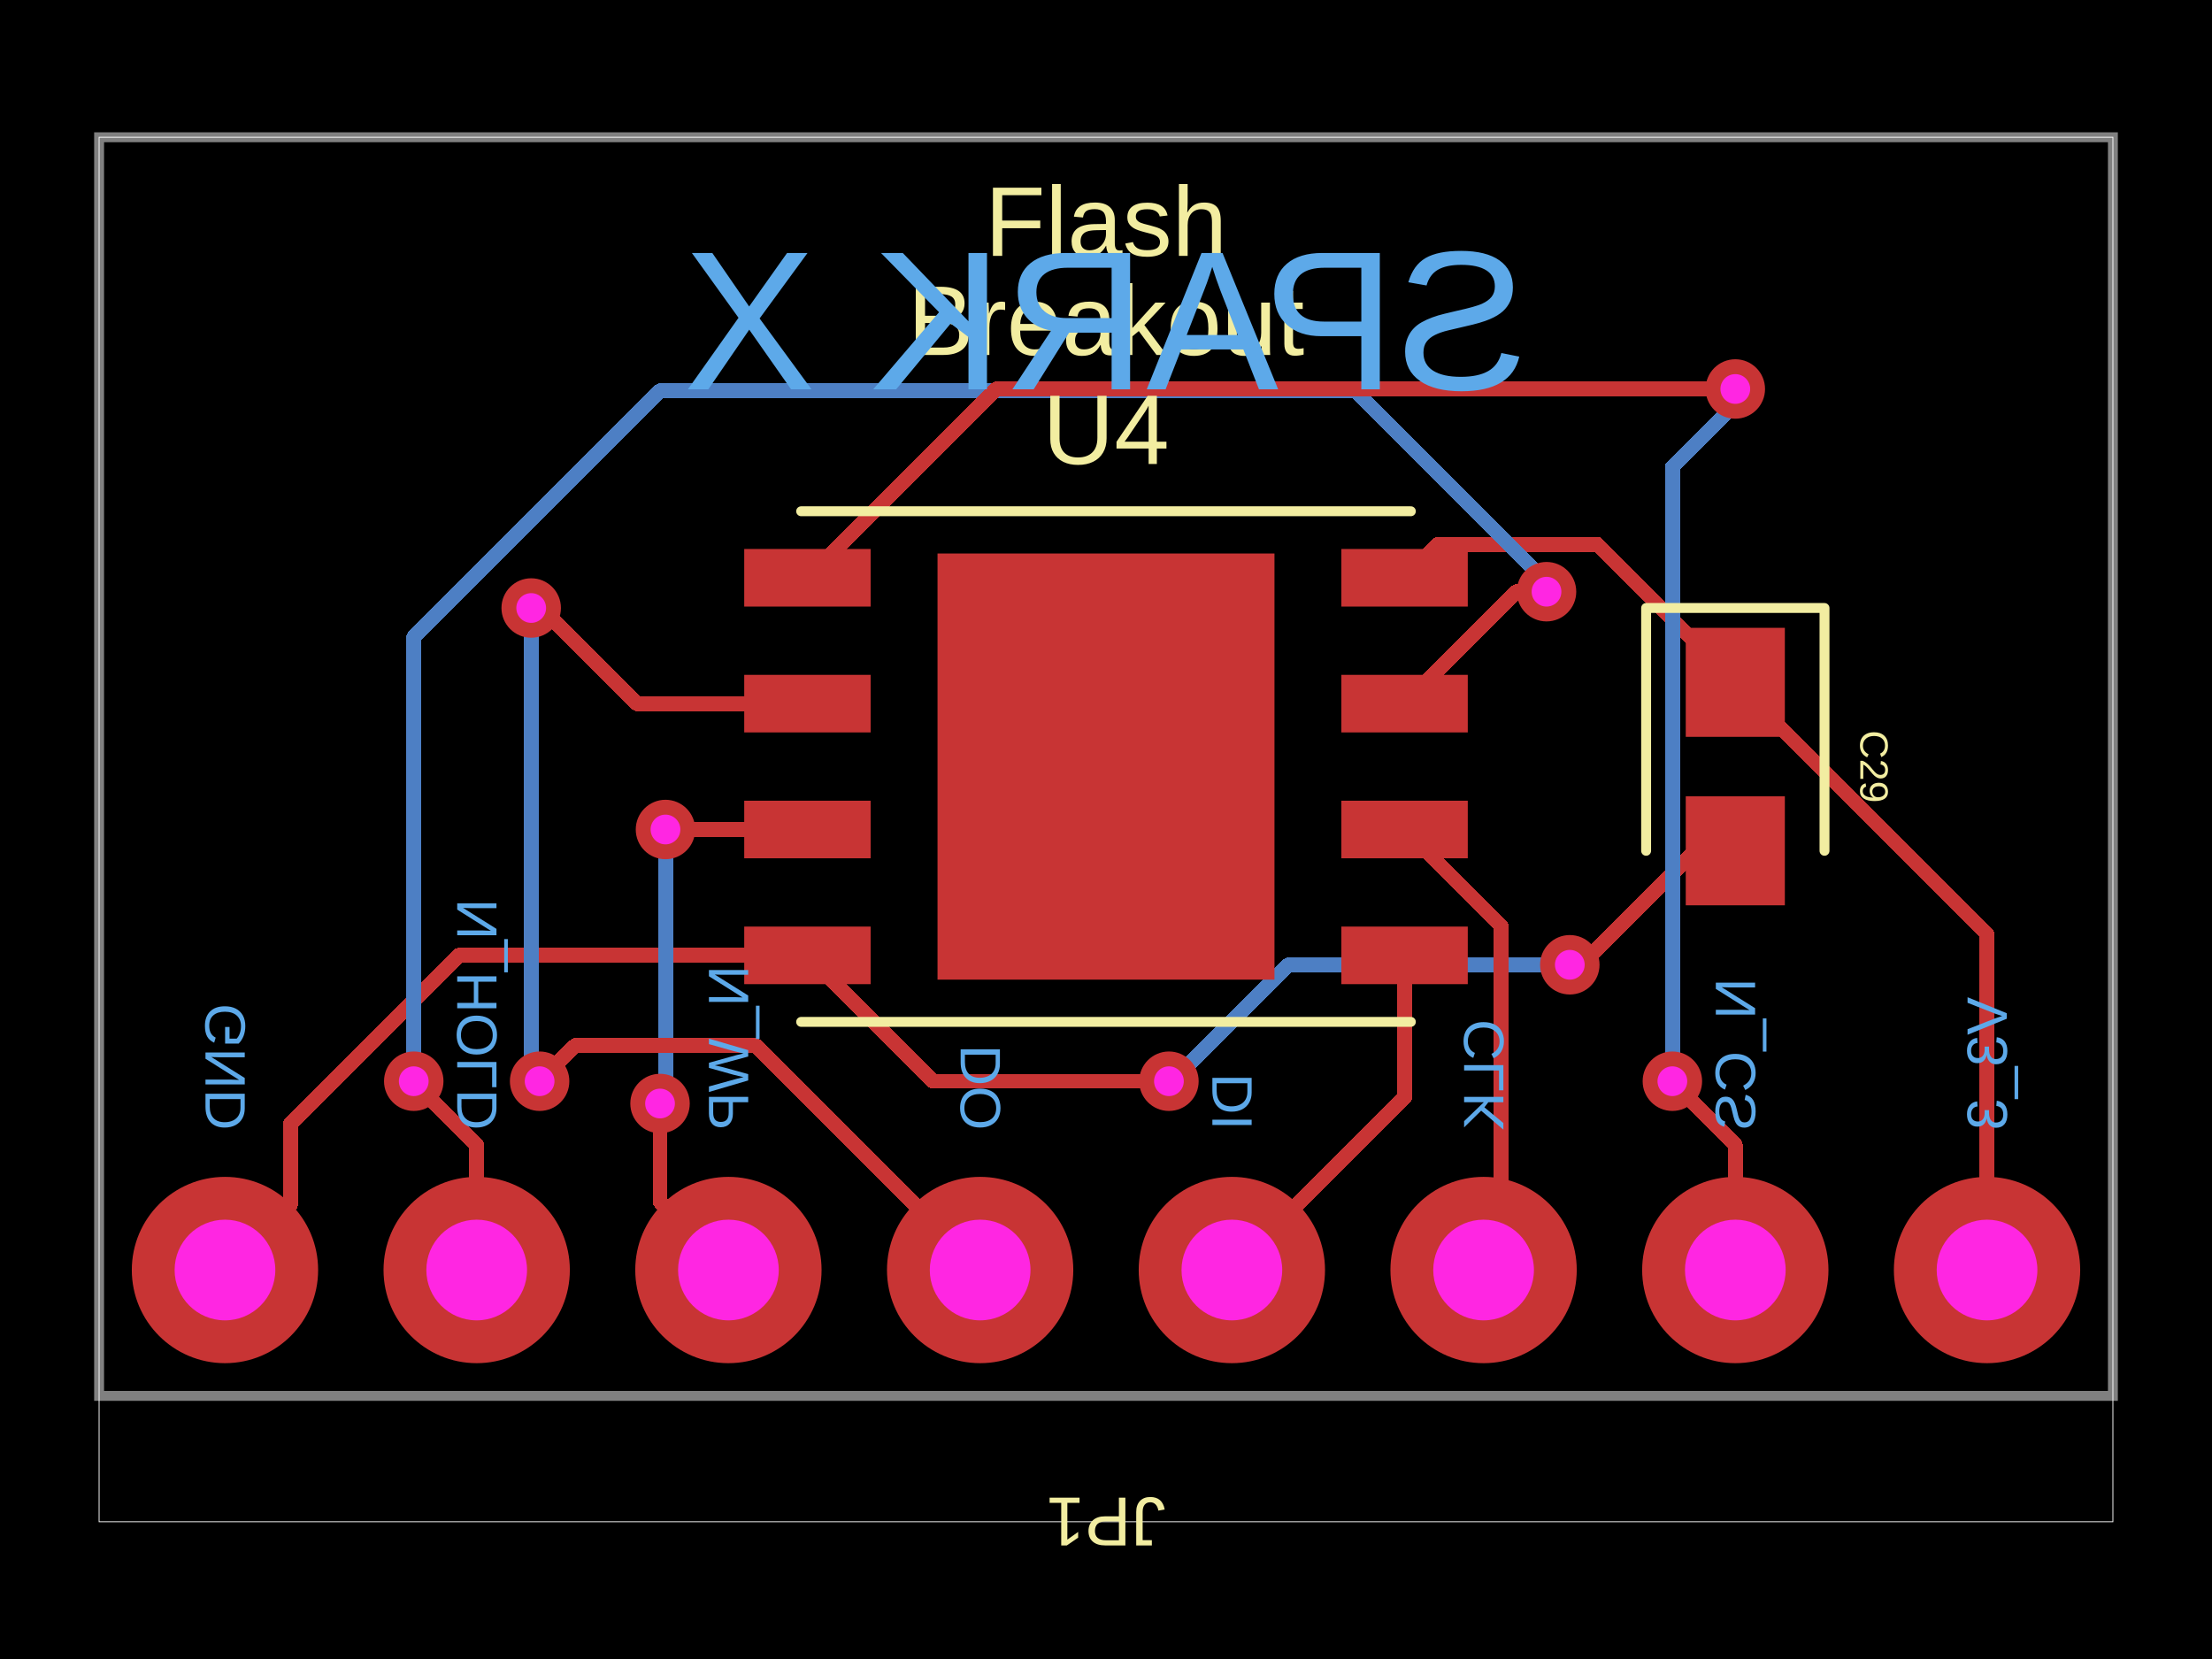
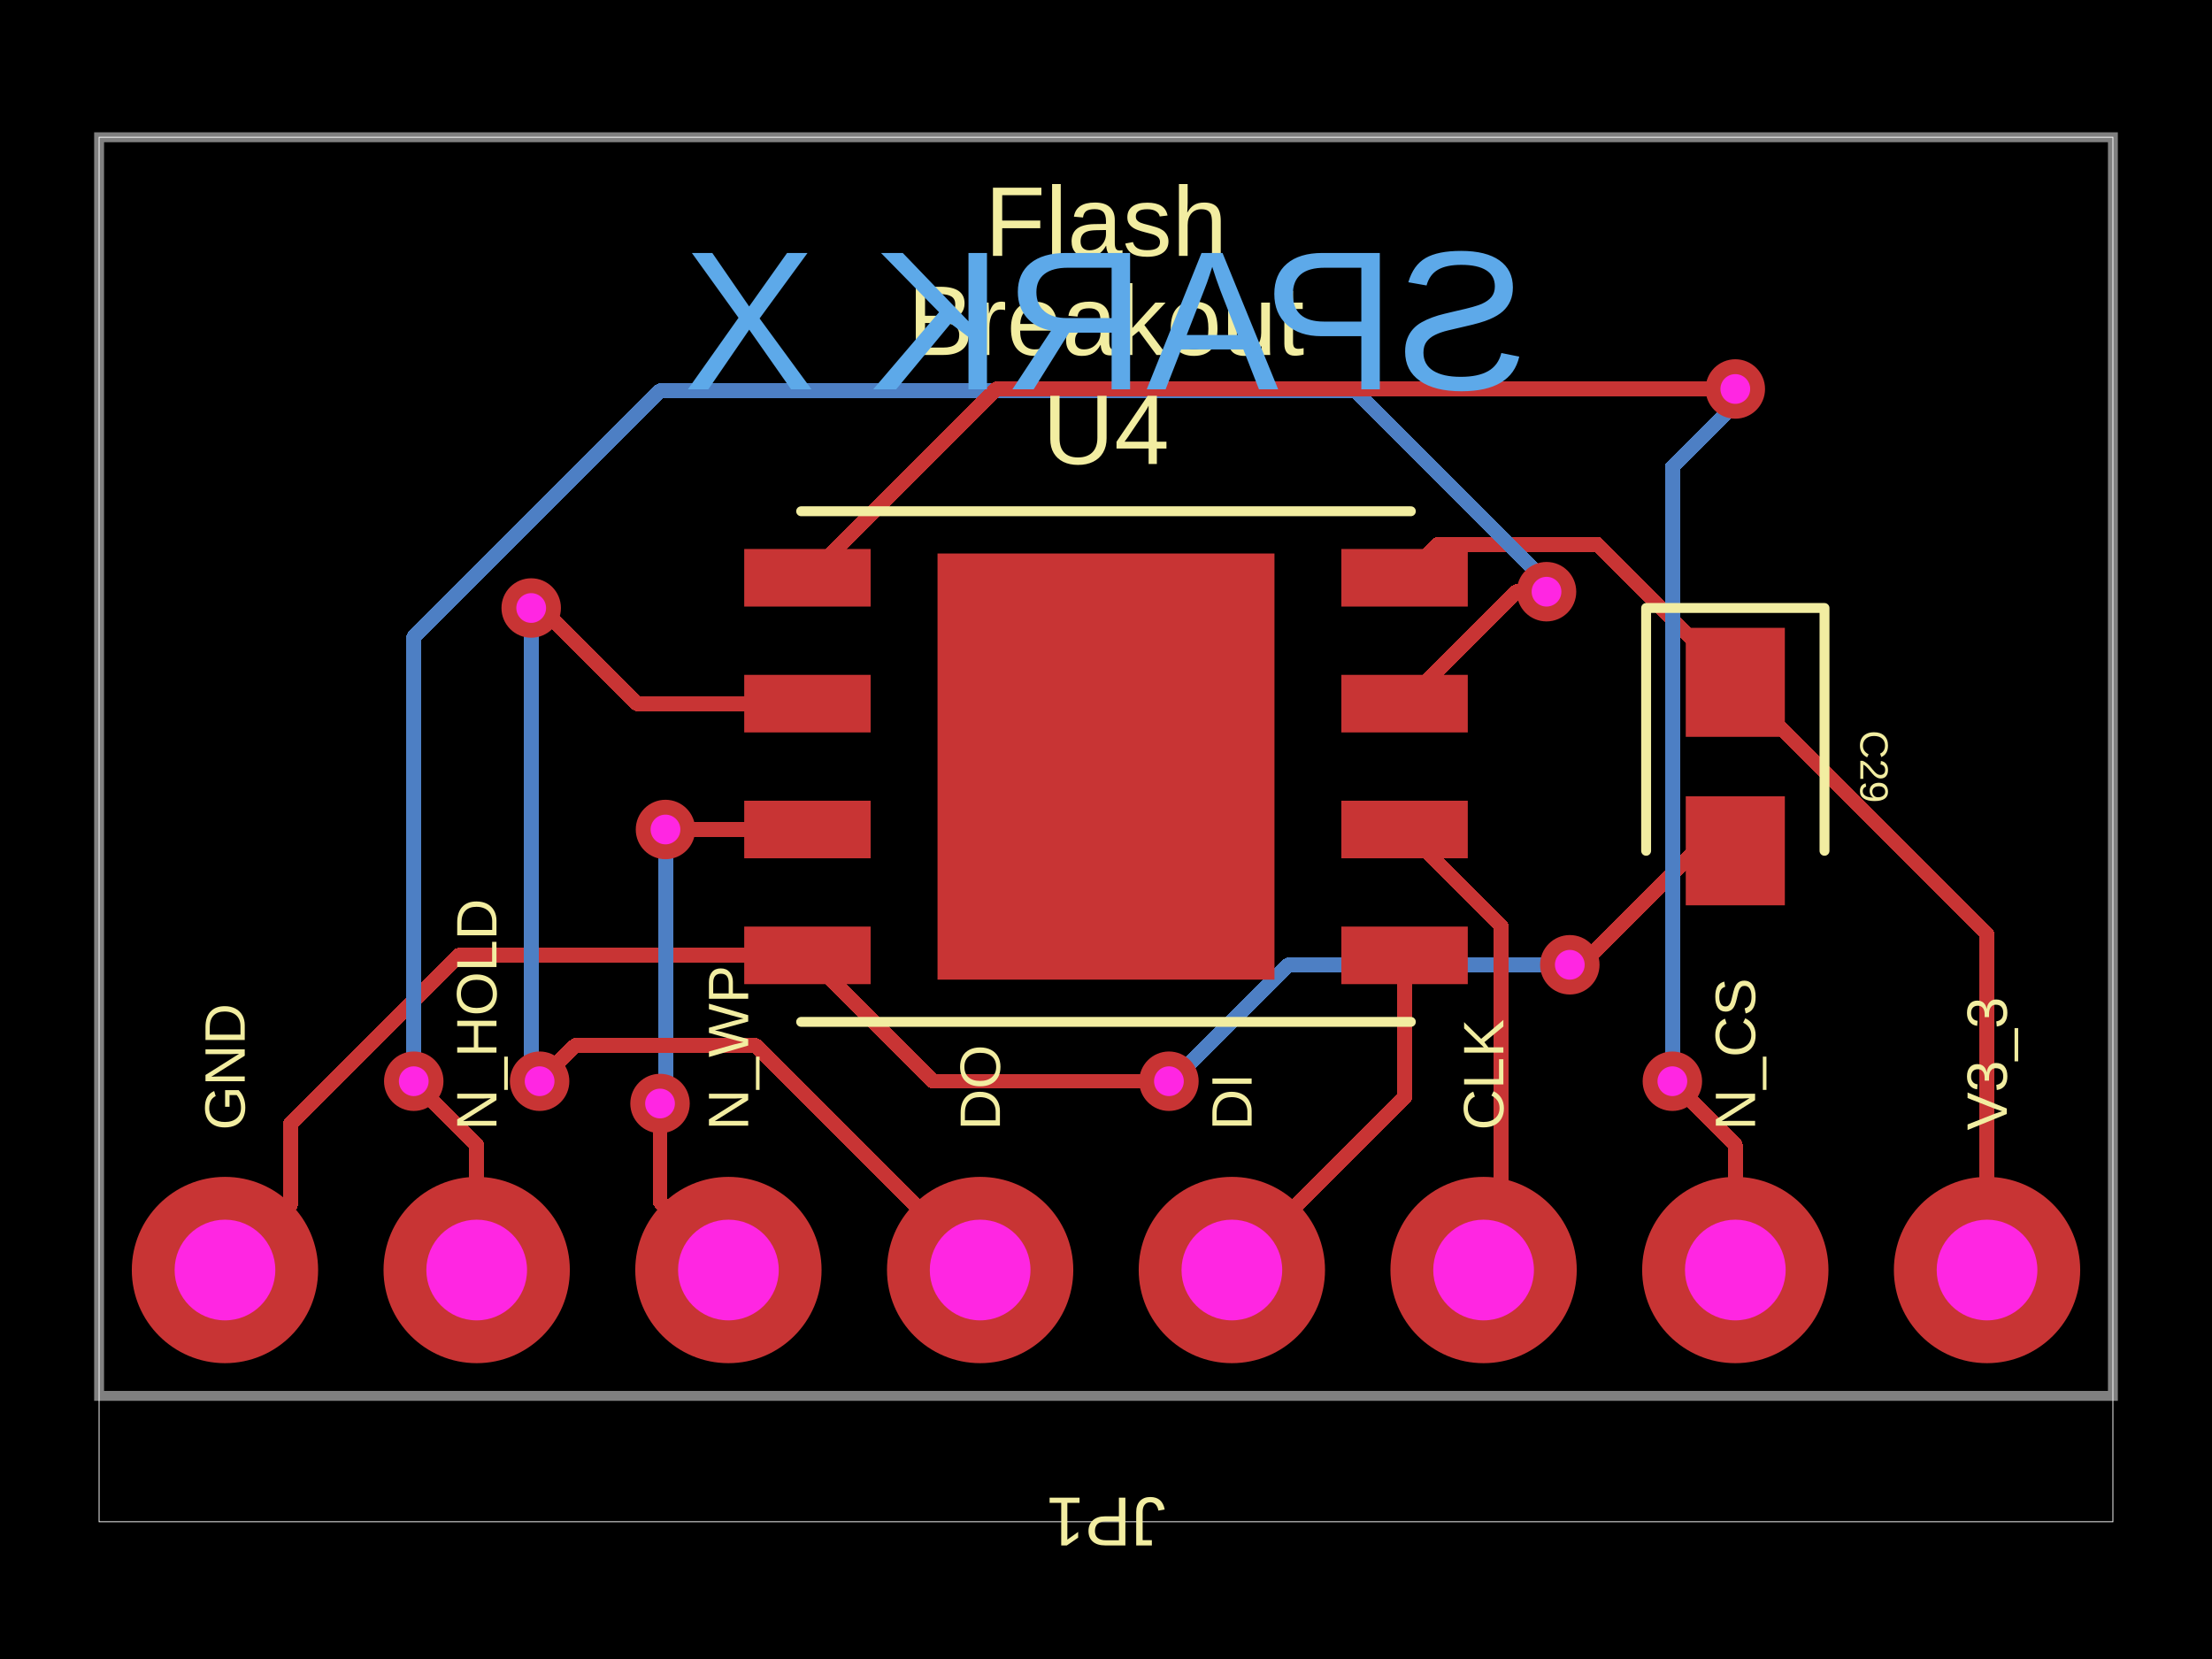
- <svg xmlns="http://www.w3.org/2000/svg" width="800" height="600" data-software-used-string="@tscircuit/core@0.0.579">
+ <svg xmlns="http://www.w3.org/2000/svg" width="800" height="600" data-software-used-string="@tscircuit/core@0.0.608">
  <style />
  <rect class="boundary" x="0" y="0" fill="#000" width="800" height="600" />
  <rect class="pcb-boundary" fill="none" stroke="#fff" stroke-width="0.3" x="35.842" y="49.642" width="728.315" height="500.717" />
  <path class="pcb-board" d="M 35.842 504.839 L 764.158 504.839 L 764.158 49.642 L 35.842 49.642 Z" fill="none" stroke="rgba(255, 255, 255, 0.5)" stroke-width="3.584" />
  <path class="pcb-trace" stroke="rgb(200, 52, 52)" fill="none" d="M 292.018 345.52 L 165.953 345.52" stroke-width="5.376" stroke-linecap="round" stroke-linejoin="round" shape-rendering="crispEdges" data-layer="top" />
  <path class="pcb-trace" stroke="rgb(200, 52, 52)" fill="none" d="M 165.953 345.52 L 105.049 406.424" stroke-width="5.376" stroke-linecap="round" stroke-linejoin="round" shape-rendering="crispEdges" data-layer="top" />
  <path class="pcb-trace" stroke="rgb(200, 52, 52)" fill="none" d="M 105.049 406.424 L 105.049 435.632" stroke-width="5.376" stroke-linecap="round" stroke-linejoin="round" shape-rendering="crispEdges" data-layer="top" />
  <path class="pcb-trace" stroke="rgb(200, 52, 52)" fill="none" d="M 105.049 435.632 L 81.362 459.319" stroke-width="5.376" stroke-linecap="round" stroke-linejoin="round" shape-rendering="crispEdges" data-layer="top" />
  <path class="pcb-trace" stroke="rgb(77, 127, 196)" fill="none" d="M 567.742 348.925 L 567.742 348.925" stroke-width="5.376" stroke-linecap="round" stroke-linejoin="round" shape-rendering="crispEdges" data-layer="bottom" />
  <path class="pcb-trace" stroke="rgb(77, 127, 196)" fill="none" d="M 567.742 348.925 L 466.051 348.925" stroke-width="5.376" stroke-linecap="round" stroke-linejoin="round" shape-rendering="crispEdges" data-layer="bottom" />
  <path class="pcb-trace" stroke="rgb(77, 127, 196)" fill="none" d="M 466.051 348.925 L 423.936 391.039" stroke-width="5.376" stroke-linecap="round" stroke-linejoin="round" shape-rendering="crispEdges" data-layer="bottom" />
  <path class="pcb-trace" stroke="rgb(77, 127, 196)" fill="none" d="M 423.936 391.039 L 422.76 391.039" stroke-width="5.376" stroke-linecap="round" stroke-linejoin="round" shape-rendering="crispEdges" data-layer="bottom" />
  <path class="pcb-trace" stroke="rgb(77, 127, 196)" fill="none" d="M 422.76 391.039 L 422.76 391.039" stroke-width="5.376" stroke-linecap="round" stroke-linejoin="round" shape-rendering="crispEdges" data-layer="bottom" />
  <path class="pcb-trace" stroke="rgb(200, 52, 52)" fill="none" d="M 627.599 307.706 L 613.116 307.706" stroke-width="5.376" stroke-linecap="round" stroke-linejoin="round" shape-rendering="crispEdges" data-layer="top" />
  <path class="pcb-trace" stroke="rgb(200, 52, 52)" fill="none" d="M 613.116 307.706 L 572.556 348.266" stroke-width="5.376" stroke-linecap="round" stroke-linejoin="round" shape-rendering="crispEdges" data-layer="top" />
  <path class="pcb-trace" stroke="rgb(200, 52, 52)" fill="none" d="M 572.556 348.266 L 567.742 348.925" stroke-width="5.376" stroke-linecap="round" stroke-linejoin="round" shape-rendering="crispEdges" data-layer="top" />
  <path class="pcb-trace" stroke="rgb(200, 52, 52)" fill="none" d="M 567.742 348.925 L 567.742 348.925" stroke-width="5.376" stroke-linecap="round" stroke-linejoin="round" shape-rendering="crispEdges" data-layer="top" />
  <path class="pcb-trace" stroke="rgb(200, 52, 52)" fill="none" d="M 422.76 391.039 L 422.76 391.039" stroke-width="5.376" stroke-linecap="round" stroke-linejoin="round" shape-rendering="crispEdges" data-layer="top" />
  <path class="pcb-trace" stroke="rgb(200, 52, 52)" fill="none" d="M 422.76 391.039 L 337.538 391.039" stroke-width="5.376" stroke-linecap="round" stroke-linejoin="round" shape-rendering="crispEdges" data-layer="top" />
  <path class="pcb-trace" stroke="rgb(200, 52, 52)" fill="none" d="M 337.538 391.039 L 292.018 345.52" stroke-width="5.376" stroke-linecap="round" stroke-linejoin="round" shape-rendering="crispEdges" data-layer="top" />
  <path class="pcb-trace" stroke="rgb(200, 52, 52)" fill="none" d="M 627.599 246.774 L 577.678 196.853" stroke-width="5.376" stroke-linecap="round" stroke-linejoin="round" shape-rendering="crispEdges" data-layer="top" />
  <path class="pcb-trace" stroke="rgb(200, 52, 52)" fill="none" d="M 577.678 196.853 L 522.838 196.853" stroke-width="5.376" stroke-linecap="round" stroke-linejoin="round" shape-rendering="crispEdges" data-layer="top" />
  <path class="pcb-trace" stroke="rgb(200, 52, 52)" fill="none" d="M 522.838 196.853 L 520.089 196.853" stroke-width="5.376" stroke-linecap="round" stroke-linejoin="round" shape-rendering="crispEdges" data-layer="top" />
  <path class="pcb-trace" stroke="rgb(200, 52, 52)" fill="none" d="M 520.089 196.853 L 507.982 208.961" stroke-width="5.376" stroke-linecap="round" stroke-linejoin="round" shape-rendering="crispEdges" data-layer="top" />
  <path class="pcb-trace" stroke="rgb(200, 52, 52)" fill="none" d="M 718.638 459.319 L 718.638 337.814" stroke-width="5.376" stroke-linecap="round" stroke-linejoin="round" shape-rendering="crispEdges" data-layer="top" />
  <path class="pcb-trace" stroke="rgb(200, 52, 52)" fill="none" d="M 718.638 337.814 L 627.599 246.774" stroke-width="5.376" stroke-linecap="round" stroke-linejoin="round" shape-rendering="crispEdges" data-layer="top" />
  <path class="pcb-trace" stroke="rgb(77, 127, 196)" fill="none" d="M 149.642 391.039 L 149.642 391.039" stroke-width="5.376" stroke-linecap="round" stroke-linejoin="round" shape-rendering="crispEdges" data-layer="bottom" />
  <path class="pcb-trace" stroke="rgb(77, 127, 196)" fill="none" d="M 149.642 391.039 L 149.642 230.44" stroke-width="5.376" stroke-linecap="round" stroke-linejoin="round" shape-rendering="crispEdges" data-layer="bottom" />
  <path class="pcb-trace" stroke="rgb(77, 127, 196)" fill="none" d="M 149.642 230.44 L 238.812 141.269" stroke-width="5.376" stroke-linecap="round" stroke-linejoin="round" shape-rendering="crispEdges" data-layer="bottom" />
  <path class="pcb-trace" stroke="rgb(77, 127, 196)" fill="none" d="M 238.812 141.269 L 490.046 141.269" stroke-width="5.376" stroke-linecap="round" stroke-linejoin="round" shape-rendering="crispEdges" data-layer="bottom" />
  <path class="pcb-trace" stroke="rgb(77, 127, 196)" fill="none" d="M 490.046 141.269 L 559.319 210.542" stroke-width="5.376" stroke-linecap="round" stroke-linejoin="round" shape-rendering="crispEdges" data-layer="bottom" />
  <path class="pcb-trace" stroke="rgb(77, 127, 196)" fill="none" d="M 559.319 210.542 L 559.319 213.993" stroke-width="5.376" stroke-linecap="round" stroke-linejoin="round" shape-rendering="crispEdges" data-layer="bottom" />
  <path class="pcb-trace" stroke="rgb(77, 127, 196)" fill="none" d="M 559.319 213.993 L 559.319 213.993" stroke-width="5.376" stroke-linecap="round" stroke-linejoin="round" shape-rendering="crispEdges" data-layer="bottom" />
  <path class="pcb-trace" stroke="rgb(200, 52, 52)" fill="none" d="M 172.401 459.319 L 172.401 414.086" stroke-width="5.376" stroke-linecap="round" stroke-linejoin="round" shape-rendering="crispEdges" data-layer="top" />
  <path class="pcb-trace" stroke="rgb(200, 52, 52)" fill="none" d="M 172.401 414.086 L 153.699 395.384" stroke-width="5.376" stroke-linecap="round" stroke-linejoin="round" shape-rendering="crispEdges" data-layer="top" />
  <path class="pcb-trace" stroke="rgb(200, 52, 52)" fill="none" d="M 153.699 395.384 L 149.642 391.039" stroke-width="5.376" stroke-linecap="round" stroke-linejoin="round" shape-rendering="crispEdges" data-layer="top" />
  <path class="pcb-trace" stroke="rgb(200, 52, 52)" fill="none" d="M 149.642 391.039 L 149.642 391.039" stroke-width="5.376" stroke-linecap="round" stroke-linejoin="round" shape-rendering="crispEdges" data-layer="top" />
  <path class="pcb-trace" stroke="rgb(200, 52, 52)" fill="none" d="M 559.319 213.993 L 559.319 213.993" stroke-width="5.376" stroke-linecap="round" stroke-linejoin="round" shape-rendering="crispEdges" data-layer="top" />
  <path class="pcb-trace" stroke="rgb(200, 52, 52)" fill="none" d="M 559.319 213.993 L 548.469 213.993" stroke-width="5.376" stroke-linecap="round" stroke-linejoin="round" shape-rendering="crispEdges" data-layer="top" />
  <path class="pcb-trace" stroke="rgb(200, 52, 52)" fill="none" d="M 548.469 213.993 L 507.982 254.48" stroke-width="5.376" stroke-linecap="round" stroke-linejoin="round" shape-rendering="crispEdges" data-layer="top" />
  <path class="pcb-trace" stroke="rgb(77, 127, 196)" fill="none" d="M 240.681 300 L 240.681 300" stroke-width="5.376" stroke-linecap="round" stroke-linejoin="round" shape-rendering="crispEdges" data-layer="bottom" />
  <path class="pcb-trace" stroke="rgb(77, 127, 196)" fill="none" d="M 240.681 300 L 240.681 395.734" stroke-width="5.376" stroke-linecap="round" stroke-linejoin="round" shape-rendering="crispEdges" data-layer="bottom" />
  <path class="pcb-trace" stroke="rgb(77, 127, 196)" fill="none" d="M 240.681 395.734 L 238.71 397.705" stroke-width="5.376" stroke-linecap="round" stroke-linejoin="round" shape-rendering="crispEdges" data-layer="bottom" />
  <path class="pcb-trace" stroke="rgb(77, 127, 196)" fill="none" d="M 238.71 397.705 L 238.71 399.104" stroke-width="5.376" stroke-linecap="round" stroke-linejoin="round" shape-rendering="crispEdges" data-layer="bottom" />
  <path class="pcb-trace" stroke="rgb(77, 127, 196)" fill="none" d="M 238.71 399.104 L 238.71 399.104" stroke-width="5.376" stroke-linecap="round" stroke-linejoin="round" shape-rendering="crispEdges" data-layer="bottom" />
  <path class="pcb-trace" stroke="rgb(200, 52, 52)" fill="none" d="M 292.018 300 L 249.842 300" stroke-width="5.376" stroke-linecap="round" stroke-linejoin="round" shape-rendering="crispEdges" data-layer="top" />
  <path class="pcb-trace" stroke="rgb(200, 52, 52)" fill="none" d="M 249.842 300 L 248.01 298.168" stroke-width="5.376" stroke-linecap="round" stroke-linejoin="round" shape-rendering="crispEdges" data-layer="top" />
  <path class="pcb-trace" stroke="rgb(200, 52, 52)" fill="none" d="M 248.01 298.168 L 240.681 300" stroke-width="5.376" stroke-linecap="round" stroke-linejoin="round" shape-rendering="crispEdges" data-layer="top" />
  <path class="pcb-trace" stroke="rgb(200, 52, 52)" fill="none" d="M 240.681 300 L 240.681 300" stroke-width="5.376" stroke-linecap="round" stroke-linejoin="round" shape-rendering="crispEdges" data-layer="top" />
  <path class="pcb-trace" stroke="rgb(200, 52, 52)" fill="none" d="M 238.71 399.104 L 238.71 399.104" stroke-width="5.376" stroke-linecap="round" stroke-linejoin="round" shape-rendering="crispEdges" data-layer="top" />
  <path class="pcb-trace" stroke="rgb(200, 52, 52)" fill="none" d="M 238.71 399.104 L 238.71 434.588" stroke-width="5.376" stroke-linecap="round" stroke-linejoin="round" shape-rendering="crispEdges" data-layer="top" />
  <path class="pcb-trace" stroke="rgb(200, 52, 52)" fill="none" d="M 238.71 434.588 L 263.441 459.319" stroke-width="5.376" stroke-linecap="round" stroke-linejoin="round" shape-rendering="crispEdges" data-layer="top" />
  <path class="pcb-trace" stroke="rgb(77, 127, 196)" fill="none" d="M 192.115 219.892 L 192.115 219.892" stroke-width="5.376" stroke-linecap="round" stroke-linejoin="round" shape-rendering="crispEdges" data-layer="bottom" />
  <path class="pcb-trace" stroke="rgb(77, 127, 196)" fill="none" d="M 192.115 219.892 L 192.115 385.788" stroke-width="5.376" stroke-linecap="round" stroke-linejoin="round" shape-rendering="crispEdges" data-layer="bottom" />
  <path class="pcb-trace" stroke="rgb(77, 127, 196)" fill="none" d="M 192.115 385.788 L 195.161 388.834" stroke-width="5.376" stroke-linecap="round" stroke-linejoin="round" shape-rendering="crispEdges" data-layer="bottom" />
  <path class="pcb-trace" stroke="rgb(77, 127, 196)" fill="none" d="M 195.161 388.834 L 195.161 391.039" stroke-width="5.376" stroke-linecap="round" stroke-linejoin="round" shape-rendering="crispEdges" data-layer="bottom" />
  <path class="pcb-trace" stroke="rgb(77, 127, 196)" fill="none" d="M 195.161 391.039 L 195.161 391.039" stroke-width="5.376" stroke-linecap="round" stroke-linejoin="round" shape-rendering="crispEdges" data-layer="bottom" />
  <path class="pcb-trace" stroke="rgb(200, 52, 52)" fill="none" d="M 292.018 254.48 L 230.389 254.48" stroke-width="5.376" stroke-linecap="round" stroke-linejoin="round" shape-rendering="crispEdges" data-layer="top" />
  <path class="pcb-trace" stroke="rgb(200, 52, 52)" fill="none" d="M 230.389 254.48 L 197.937 222.028" stroke-width="5.376" stroke-linecap="round" stroke-linejoin="round" shape-rendering="crispEdges" data-layer="top" />
  <path class="pcb-trace" stroke="rgb(200, 52, 52)" fill="none" d="M 197.937 222.028 L 192.115 219.892" stroke-width="5.376" stroke-linecap="round" stroke-linejoin="round" shape-rendering="crispEdges" data-layer="top" />
  <path class="pcb-trace" stroke="rgb(200, 52, 52)" fill="none" d="M 192.115 219.892 L 192.115 219.892" stroke-width="5.376" stroke-linecap="round" stroke-linejoin="round" shape-rendering="crispEdges" data-layer="top" />
  <path class="pcb-trace" stroke="rgb(200, 52, 52)" fill="none" d="M 195.161 391.039 L 195.161 391.039" stroke-width="5.376" stroke-linecap="round" stroke-linejoin="round" shape-rendering="crispEdges" data-layer="top" />
  <path class="pcb-trace" stroke="rgb(200, 52, 52)" fill="none" d="M 195.161 391.039 L 208.116 378.085" stroke-width="5.376" stroke-linecap="round" stroke-linejoin="round" shape-rendering="crispEdges" data-layer="top" />
  <path class="pcb-trace" stroke="rgb(200, 52, 52)" fill="none" d="M 208.116 378.085 L 270.349 378.085" stroke-width="5.376" stroke-linecap="round" stroke-linejoin="round" shape-rendering="crispEdges" data-layer="top" />
  <path class="pcb-trace" stroke="rgb(200, 52, 52)" fill="none" d="M 270.349 378.085 L 273.246 378.085" stroke-width="5.376" stroke-linecap="round" stroke-linejoin="round" shape-rendering="crispEdges" data-layer="top" />
  <path class="pcb-trace" stroke="rgb(200, 52, 52)" fill="none" d="M 273.246 378.085 L 354.48 459.319" stroke-width="5.376" stroke-linecap="round" stroke-linejoin="round" shape-rendering="crispEdges" data-layer="top" />
  <path class="pcb-trace" stroke="rgb(200, 52, 52)" fill="none" d="M 507.982 345.52 L 507.982 396.857" stroke-width="5.376" stroke-linecap="round" stroke-linejoin="round" shape-rendering="crispEdges" data-layer="top" />
  <path class="pcb-trace" stroke="rgb(200, 52, 52)" fill="none" d="M 507.982 396.857 L 445.52 459.319" stroke-width="5.376" stroke-linecap="round" stroke-linejoin="round" shape-rendering="crispEdges" data-layer="top" />
  <path class="pcb-trace" stroke="rgb(200, 52, 52)" fill="none" d="M 507.982 300 L 542.891 334.909" stroke-width="5.376" stroke-linecap="round" stroke-linejoin="round" shape-rendering="crispEdges" data-layer="top" />
  <path class="pcb-trace" stroke="rgb(200, 52, 52)" fill="none" d="M 542.891 334.909 L 542.891 452.987" stroke-width="5.376" stroke-linecap="round" stroke-linejoin="round" shape-rendering="crispEdges" data-layer="top" />
  <path class="pcb-trace" stroke="rgb(200, 52, 52)" fill="none" d="M 542.891 452.987 L 542.891 452.987" stroke-width="5.376" stroke-linecap="round" stroke-linejoin="round" shape-rendering="crispEdges" data-layer="top" />
  <path class="pcb-trace" stroke="rgb(200, 52, 52)" fill="none" d="M 542.891 452.987 L 536.559 459.319" stroke-width="5.376" stroke-linecap="round" stroke-linejoin="round" shape-rendering="crispEdges" data-layer="top" />
  <path class="pcb-trace" stroke="rgb(77, 127, 196)" fill="none" d="M 604.839 391.039 L 604.839 391.039" stroke-width="5.376" stroke-linecap="round" stroke-linejoin="round" shape-rendering="crispEdges" data-layer="bottom" />
  <path class="pcb-trace" stroke="rgb(77, 127, 196)" fill="none" d="M 604.839 391.039 L 604.839 168.908" stroke-width="5.376" stroke-linecap="round" stroke-linejoin="round" shape-rendering="crispEdges" data-layer="bottom" />
  <path class="pcb-trace" stroke="rgb(77, 127, 196)" fill="none" d="M 604.839 168.908 L 625.157 148.59" stroke-width="5.376" stroke-linecap="round" stroke-linejoin="round" shape-rendering="crispEdges" data-layer="bottom" />
  <path class="pcb-trace" stroke="rgb(77, 127, 196)" fill="none" d="M 625.157 148.59 L 627.599 140.681" stroke-width="5.376" stroke-linecap="round" stroke-linejoin="round" shape-rendering="crispEdges" data-layer="bottom" />
  <path class="pcb-trace" stroke="rgb(77, 127, 196)" fill="none" d="M 627.599 140.681 L 627.599 140.681" stroke-width="5.376" stroke-linecap="round" stroke-linejoin="round" shape-rendering="crispEdges" data-layer="bottom" />
  <path class="pcb-trace" stroke="rgb(200, 52, 52)" fill="none" d="M 627.599 459.319 L 627.599 414.086" stroke-width="5.376" stroke-linecap="round" stroke-linejoin="round" shape-rendering="crispEdges" data-layer="top" />
  <path class="pcb-trace" stroke="rgb(200, 52, 52)" fill="none" d="M 627.599 414.086 L 608.896 395.384" stroke-width="5.376" stroke-linecap="round" stroke-linejoin="round" shape-rendering="crispEdges" data-layer="top" />
  <path class="pcb-trace" stroke="rgb(200, 52, 52)" fill="none" d="M 608.896 395.384 L 604.839 391.039" stroke-width="5.376" stroke-linecap="round" stroke-linejoin="round" shape-rendering="crispEdges" data-layer="top" />
  <path class="pcb-trace" stroke="rgb(200, 52, 52)" fill="none" d="M 604.839 391.039 L 604.839 391.039" stroke-width="5.376" stroke-linecap="round" stroke-linejoin="round" shape-rendering="crispEdges" data-layer="top" />
  <path class="pcb-trace" stroke="rgb(200, 52, 52)" fill="none" d="M 627.599 140.681 L 627.599 140.681" stroke-width="5.376" stroke-linecap="round" stroke-linejoin="round" shape-rendering="crispEdges" data-layer="top" />
  <path class="pcb-trace" stroke="rgb(200, 52, 52)" fill="none" d="M 627.599 140.681 L 360.298 140.681" stroke-width="5.376" stroke-linecap="round" stroke-linejoin="round" shape-rendering="crispEdges" data-layer="top" />
  <path class="pcb-trace" stroke="rgb(200, 52, 52)" fill="none" d="M 360.298 140.681 L 292.018 208.961" stroke-width="5.376" stroke-linecap="round" stroke-linejoin="round" shape-rendering="crispEdges" data-layer="top" />
  <rect class="pcb-pad" fill="rgb(200, 52, 52)" x="269.16" y="198.548" width="45.717" height="20.824" data-layer="top" />
  <rect class="pcb-pad" fill="rgb(200, 52, 52)" x="269.16" y="244.068" width="45.717" height="20.824" data-layer="top" />
  <rect class="pcb-pad" fill="rgb(200, 52, 52)" x="269.16" y="289.588" width="45.717" height="20.824" data-layer="top" />
  <rect class="pcb-pad" fill="rgb(200, 52, 52)" x="269.16" y="335.108" width="45.717" height="20.824" data-layer="top" />
  <rect class="pcb-pad" fill="rgb(200, 52, 52)" x="485.123" y="198.548" width="45.717" height="20.824" data-layer="top" />
  <rect class="pcb-pad" fill="rgb(200, 52, 52)" x="485.123" y="244.068" width="45.717" height="20.824" data-layer="top" />
  <rect class="pcb-pad" fill="rgb(200, 52, 52)" x="485.123" y="289.588" width="45.717" height="20.824" data-layer="top" />
  <rect class="pcb-pad" fill="rgb(200, 52, 52)" x="485.123" y="335.108" width="45.717" height="20.824" data-layer="top" />
  <rect class="pcb-pad" fill="rgb(200, 52, 52)" x="339.068" y="200.179" width="121.864" height="154.122" data-layer="top" />
  <rect class="pcb-pad" fill="rgb(200, 52, 52)" x="609.677" y="227.061" width="35.842" height="39.427" data-layer="top" />
  <rect class="pcb-pad" fill="rgb(200, 52, 52)" x="609.677" y="287.993" width="35.842" height="39.427" data-layer="top" />
  <g>
    <circle class="pcb-hole-outer" fill="rgb(200, 52, 52)" cx="567.742" cy="348.925" r="10.753" />
    <circle class="pcb-hole-inner" fill="#FF26E2" cx="567.742" cy="348.925" r="5.376" />
  </g>
  <g>
    <circle class="pcb-hole-outer" fill="rgb(200, 52, 52)" cx="422.76" cy="391.039" r="10.753" />
    <circle class="pcb-hole-inner" fill="#FF26E2" cx="422.76" cy="391.039" r="5.376" />
  </g>
  <g>
    <circle class="pcb-hole-outer" fill="rgb(200, 52, 52)" cx="149.642" cy="391.039" r="10.753" />
    <circle class="pcb-hole-inner" fill="#FF26E2" cx="149.642" cy="391.039" r="5.376" />
  </g>
  <g>
    <circle class="pcb-hole-outer" fill="rgb(200, 52, 52)" cx="559.319" cy="213.993" r="10.753" />
    <circle class="pcb-hole-inner" fill="#FF26E2" cx="559.319" cy="213.993" r="5.376" />
  </g>
  <g>
    <circle class="pcb-hole-outer" fill="rgb(200, 52, 52)" cx="240.681" cy="300" r="10.753" />
    <circle class="pcb-hole-inner" fill="#FF26E2" cx="240.681" cy="300" r="5.376" />
  </g>
  <g>
    <circle class="pcb-hole-outer" fill="rgb(200, 52, 52)" cx="238.71" cy="399.104" r="10.753" />
    <circle class="pcb-hole-inner" fill="#FF26E2" cx="238.71" cy="399.104" r="5.376" />
  </g>
  <g>
    <circle class="pcb-hole-outer" fill="rgb(200, 52, 52)" cx="192.115" cy="219.892" r="10.753" />
    <circle class="pcb-hole-inner" fill="#FF26E2" cx="192.115" cy="219.892" r="5.376" />
  </g>
  <g>
    <circle class="pcb-hole-outer" fill="rgb(200, 52, 52)" cx="195.161" cy="391.039" r="10.753" />
    <circle class="pcb-hole-inner" fill="#FF26E2" cx="195.161" cy="391.039" r="5.376" />
  </g>
  <g>
    <circle class="pcb-hole-outer" fill="rgb(200, 52, 52)" cx="604.839" cy="391.039" r="10.753" />
    <circle class="pcb-hole-inner" fill="#FF26E2" cx="604.839" cy="391.039" r="5.376" />
  </g>
  <g>
    <circle class="pcb-hole-outer" fill="rgb(200, 52, 52)" cx="627.599" cy="140.681" r="10.753" />
    <circle class="pcb-hole-inner" fill="#FF26E2" cx="627.599" cy="140.681" r="5.376" />
  </g>
-   <path class="pcb-silkscreen pcb-silkscreen-top" d="M 289.742 184.903 L 510.258 184.903" fill="none" stroke="#f2eda1" stroke-width="3.584" stroke-linecap="round" stroke-linejoin="round" data-pcb-component-id="null" data-pcb-silkscreen-path-id="pcb_silkscreen_path_0" />
-   <path class="pcb-silkscreen pcb-silkscreen-top" d="M 510.258 369.577 L 289.742 369.577" fill="none" stroke="#f2eda1" stroke-width="3.584" stroke-linecap="round" stroke-linejoin="round" data-pcb-component-id="null" data-pcb-silkscreen-path-id="pcb_silkscreen_path_1" />
+   <path class="pcb-silkscreen pcb-silkscreen-top" d="M 289.742 184.903 L 510.258 184.903" fill="none" stroke="#f2eda1" stroke-width="3.584" stroke-linecap="round" stroke-linejoin="round" data-pcb-component-id="pcb_component_0" data-pcb-silkscreen-path-id="pcb_silkscreen_path_0" />
+   <path class="pcb-silkscreen pcb-silkscreen-top" d="M 510.258 369.577 L 289.742 369.577" fill="none" stroke="#f2eda1" stroke-width="3.584" stroke-linecap="round" stroke-linejoin="round" data-pcb-component-id="pcb_component_0" data-pcb-silkscreen-path-id="pcb_silkscreen_path_1" />
  <path class="pcb-silkscreen pcb-silkscreen-top" d="M 659.857 307.706 L 659.857 219.892 L 595.341 219.892 L 595.341 307.706" fill="none" stroke="#f2eda1" stroke-width="3.584" stroke-linecap="round" stroke-linejoin="round" data-pcb-component-id="pcb_component_1" data-pcb-silkscreen-path-id="pcb_silkscreen_path_2" />
  <text x="0" y="0" dx="0" dy="0" fill="#f2eda1" font-family="Arial, sans-serif" font-size="35.842" text-anchor="middle" dominant-baseline="central" transform="matrix(1,0,0,1,400,155.3763)" class="pcb-silkscreen-text pcb-silkscreen-top" data-pcb-silkscreen-text-id="pcb_component_0" stroke="none">U4</text>
  <text x="0" y="0" dx="0" dy="0" fill="#f2eda1" font-family="Arial, sans-serif" font-size="14.337" text-anchor="middle" dominant-baseline="central" transform="matrix(6.123233995736766e-17,1,-1,6.123233995736766e-17,677.7778,277.2401)" class="pcb-silkscreen-text pcb-silkscreen-top" data-pcb-silkscreen-text-id="pcb_component_1" stroke="none">C29</text>
  <text x="0" y="0" dx="0" dy="0" fill="#f2eda1" font-family="Arial, sans-serif" font-size="35.842" text-anchor="middle" dominant-baseline="central" transform="matrix(1,0,0,1,400,80.10753)" class="pcb-silkscreen-text pcb-silkscreen-top" data-pcb-silkscreen-text-id="null" stroke="none">Flash</text>
  <text x="0" y="0" dx="0" dy="0" fill="#f2eda1" font-family="Arial, sans-serif" font-size="35.842" text-anchor="middle" dominant-baseline="central" transform="matrix(1,0,0,1,400,115.9498)" class="pcb-silkscreen-text pcb-silkscreen-top" data-pcb-silkscreen-text-id="null" stroke="none">Breakout</text>
  <text x="0" y="0" dx="0" dy="0" fill="#5da9e9" font-family="Arial, sans-serif" font-size="71.685" text-anchor="middle" dominant-baseline="central" transform="matrix(-1,0,0,1,400,115.9498)" class="pcb-silkscreen-text pcb-silkscreen-bottom" data-pcb-silkscreen-text-id="null" stroke="none">SPARK X</text>
-   <text x="0" y="0" dx="0" dy="0" fill="#5da9e9" font-family="Arial, sans-serif" font-size="20.645" text-anchor="end" dominant-baseline="central" transform="matrix(1.8369701987210297e-16,1,1,-1.8369701987210297e-16,718.638,408.7814)" class="pcb-silkscreen-text pcb-silkscreen-bottom" data-pcb-silkscreen-text-id="pcb_component_2" stroke="none">V3_3</text>
-   <text x="0" y="0" dx="0" dy="0" fill="#5da9e9" font-family="Arial, sans-serif" font-size="20.645" text-anchor="end" dominant-baseline="central" transform="matrix(1.8369701987210297e-16,1,1,-1.8369701987210297e-16,627.5986,408.7814)" class="pcb-silkscreen-text pcb-silkscreen-bottom" data-pcb-silkscreen-text-id="pcb_component_2" stroke="none">N_CS</text>
-   <text x="0" y="0" dx="0" dy="0" fill="#5da9e9" font-family="Arial, sans-serif" font-size="20.645" text-anchor="end" dominant-baseline="central" transform="matrix(1.8369701987210297e-16,1,1,-1.8369701987210297e-16,536.5591,408.7814)" class="pcb-silkscreen-text pcb-silkscreen-bottom" data-pcb-silkscreen-text-id="pcb_component_2" stroke="none">CLK</text>
-   <text x="0" y="0" dx="0" dy="0" fill="#5da9e9" font-family="Arial, sans-serif" font-size="20.645" text-anchor="end" dominant-baseline="central" transform="matrix(1.8369701987210297e-16,1,1,-1.8369701987210297e-16,445.5197,408.7814)" class="pcb-silkscreen-text pcb-silkscreen-bottom" data-pcb-silkscreen-text-id="pcb_component_2" stroke="none">DI</text>
-   <text x="0" y="0" dx="0" dy="0" fill="#5da9e9" font-family="Arial, sans-serif" font-size="20.645" text-anchor="end" dominant-baseline="central" transform="matrix(1.8369701987210297e-16,1,1,-1.8369701987210297e-16,354.4803,408.7814)" class="pcb-silkscreen-text pcb-silkscreen-bottom" data-pcb-silkscreen-text-id="pcb_component_2" stroke="none">DO</text>
-   <text x="0" y="0" dx="0" dy="0" fill="#5da9e9" font-family="Arial, sans-serif" font-size="20.645" text-anchor="end" dominant-baseline="central" transform="matrix(1.8369701987210297e-16,1,1,-1.8369701987210297e-16,263.4409,408.7814)" class="pcb-silkscreen-text pcb-silkscreen-bottom" data-pcb-silkscreen-text-id="pcb_component_2" stroke="none">N_WP</text>
-   <text x="0" y="0" dx="0" dy="0" fill="#5da9e9" font-family="Arial, sans-serif" font-size="20.645" text-anchor="end" dominant-baseline="central" transform="matrix(1.8369701987210297e-16,1,1,-1.8369701987210297e-16,172.4014,408.7814)" class="pcb-silkscreen-text pcb-silkscreen-bottom" data-pcb-silkscreen-text-id="pcb_component_2" stroke="none">N_HOLD</text>
-   <text x="0" y="0" dx="0" dy="0" fill="#5da9e9" font-family="Arial, sans-serif" font-size="20.645" text-anchor="end" dominant-baseline="central" transform="matrix(1.8369701987210297e-16,1,1,-1.8369701987210297e-16,81.36201,408.7814)" class="pcb-silkscreen-text pcb-silkscreen-bottom" data-pcb-silkscreen-text-id="pcb_component_2" stroke="none">GND</text>
+   <text x="0" y="0" dx="0" dy="0" fill="#f2eda1" font-family="Arial, sans-serif" font-size="20.645" text-anchor="start" dominant-baseline="central" transform="matrix(-1.8369701987210297e-16,-1,1,-1.8369701987210297e-16,718.638,408.7814)" class="pcb-silkscreen-text pcb-silkscreen-top" data-pcb-silkscreen-text-id="pcb_component_2" stroke="none">V3_3</text>
+   <text x="0" y="0" dx="0" dy="0" fill="#f2eda1" font-family="Arial, sans-serif" font-size="20.645" text-anchor="start" dominant-baseline="central" transform="matrix(-1.8369701987210297e-16,-1,1,-1.8369701987210297e-16,627.5986,408.7814)" class="pcb-silkscreen-text pcb-silkscreen-top" data-pcb-silkscreen-text-id="pcb_component_2" stroke="none">N_CS</text>
+   <text x="0" y="0" dx="0" dy="0" fill="#f2eda1" font-family="Arial, sans-serif" font-size="20.645" text-anchor="start" dominant-baseline="central" transform="matrix(-1.8369701987210297e-16,-1,1,-1.8369701987210297e-16,536.5591,408.7814)" class="pcb-silkscreen-text pcb-silkscreen-top" data-pcb-silkscreen-text-id="pcb_component_2" stroke="none">CLK</text>
+   <text x="0" y="0" dx="0" dy="0" fill="#f2eda1" font-family="Arial, sans-serif" font-size="20.645" text-anchor="start" dominant-baseline="central" transform="matrix(-1.8369701987210297e-16,-1,1,-1.8369701987210297e-16,445.5197,408.7814)" class="pcb-silkscreen-text pcb-silkscreen-top" data-pcb-silkscreen-text-id="pcb_component_2" stroke="none">DI</text>
+   <text x="0" y="0" dx="0" dy="0" fill="#f2eda1" font-family="Arial, sans-serif" font-size="20.645" text-anchor="start" dominant-baseline="central" transform="matrix(-1.8369701987210297e-16,-1,1,-1.8369701987210297e-16,354.4803,408.7814)" class="pcb-silkscreen-text pcb-silkscreen-top" data-pcb-silkscreen-text-id="pcb_component_2" stroke="none">DO</text>
+   <text x="0" y="0" dx="0" dy="0" fill="#f2eda1" font-family="Arial, sans-serif" font-size="20.645" text-anchor="start" dominant-baseline="central" transform="matrix(-1.8369701987210297e-16,-1,1,-1.8369701987210297e-16,263.4409,408.7814)" class="pcb-silkscreen-text pcb-silkscreen-top" data-pcb-silkscreen-text-id="pcb_component_2" stroke="none">N_WP</text>
+   <text x="0" y="0" dx="0" dy="0" fill="#f2eda1" font-family="Arial, sans-serif" font-size="20.645" text-anchor="start" dominant-baseline="central" transform="matrix(-1.8369701987210297e-16,-1,1,-1.8369701987210297e-16,172.4014,408.7814)" class="pcb-silkscreen-text pcb-silkscreen-top" data-pcb-silkscreen-text-id="pcb_component_2" stroke="none">N_HOLD</text>
+   <text x="0" y="0" dx="0" dy="0" fill="#f2eda1" font-family="Arial, sans-serif" font-size="20.645" text-anchor="start" dominant-baseline="central" transform="matrix(-1.8369701987210297e-16,-1,1,-1.8369701987210297e-16,81.36201,408.7814)" class="pcb-silkscreen-text pcb-silkscreen-top" data-pcb-silkscreen-text-id="pcb_component_2" stroke="none">GND</text>
  <text x="0" y="0" dx="0" dy="0" fill="#f2eda1" font-family="Arial, sans-serif" font-size="25.09" text-anchor="middle" dominant-baseline="central" transform="matrix(-1,1.2246467991473532e-16,-1.2246467991473532e-16,-1,400,550.3584)" class="pcb-silkscreen-text pcb-silkscreen-top" data-pcb-silkscreen-text-id="pcb_component_2" stroke="none">JP1</text>
  <g>
    <circle class="pcb-hole-outer" fill="rgb(200, 52, 52)" cx="718.638" cy="459.319" r="33.692" />
    <circle class="pcb-hole-inner" fill="#FF26E2" cx="718.638" cy="459.319" r="18.208" />
  </g>
  <g>
    <circle class="pcb-hole-outer" fill="rgb(200, 52, 52)" cx="627.599" cy="459.319" r="33.692" />
    <circle class="pcb-hole-inner" fill="#FF26E2" cx="627.599" cy="459.319" r="18.208" />
  </g>
  <g>
    <circle class="pcb-hole-outer" fill="rgb(200, 52, 52)" cx="536.559" cy="459.319" r="33.692" />
    <circle class="pcb-hole-inner" fill="#FF26E2" cx="536.559" cy="459.319" r="18.208" />
  </g>
  <g>
    <circle class="pcb-hole-outer" fill="rgb(200, 52, 52)" cx="445.52" cy="459.319" r="33.692" />
    <circle class="pcb-hole-inner" fill="#FF26E2" cx="445.52" cy="459.319" r="18.208" />
  </g>
  <g>
    <circle class="pcb-hole-outer" fill="rgb(200, 52, 52)" cx="354.48" cy="459.319" r="33.692" />
    <circle class="pcb-hole-inner" fill="#FF26E2" cx="354.48" cy="459.319" r="18.208" />
  </g>
  <g>
    <circle class="pcb-hole-outer" fill="rgb(200, 52, 52)" cx="263.441" cy="459.319" r="33.692" />
    <circle class="pcb-hole-inner" fill="#FF26E2" cx="263.441" cy="459.319" r="18.208" />
  </g>
  <g>
    <circle class="pcb-hole-outer" fill="rgb(200, 52, 52)" cx="172.401" cy="459.319" r="33.692" />
    <circle class="pcb-hole-inner" fill="#FF26E2" cx="172.401" cy="459.319" r="18.208" />
  </g>
  <g>
    <circle class="pcb-hole-outer" fill="rgb(200, 52, 52)" cx="81.362" cy="459.319" r="33.692" />
    <circle class="pcb-hole-inner" fill="#FF26E2" cx="81.362" cy="459.319" r="18.208" />
  </g>
</svg>
